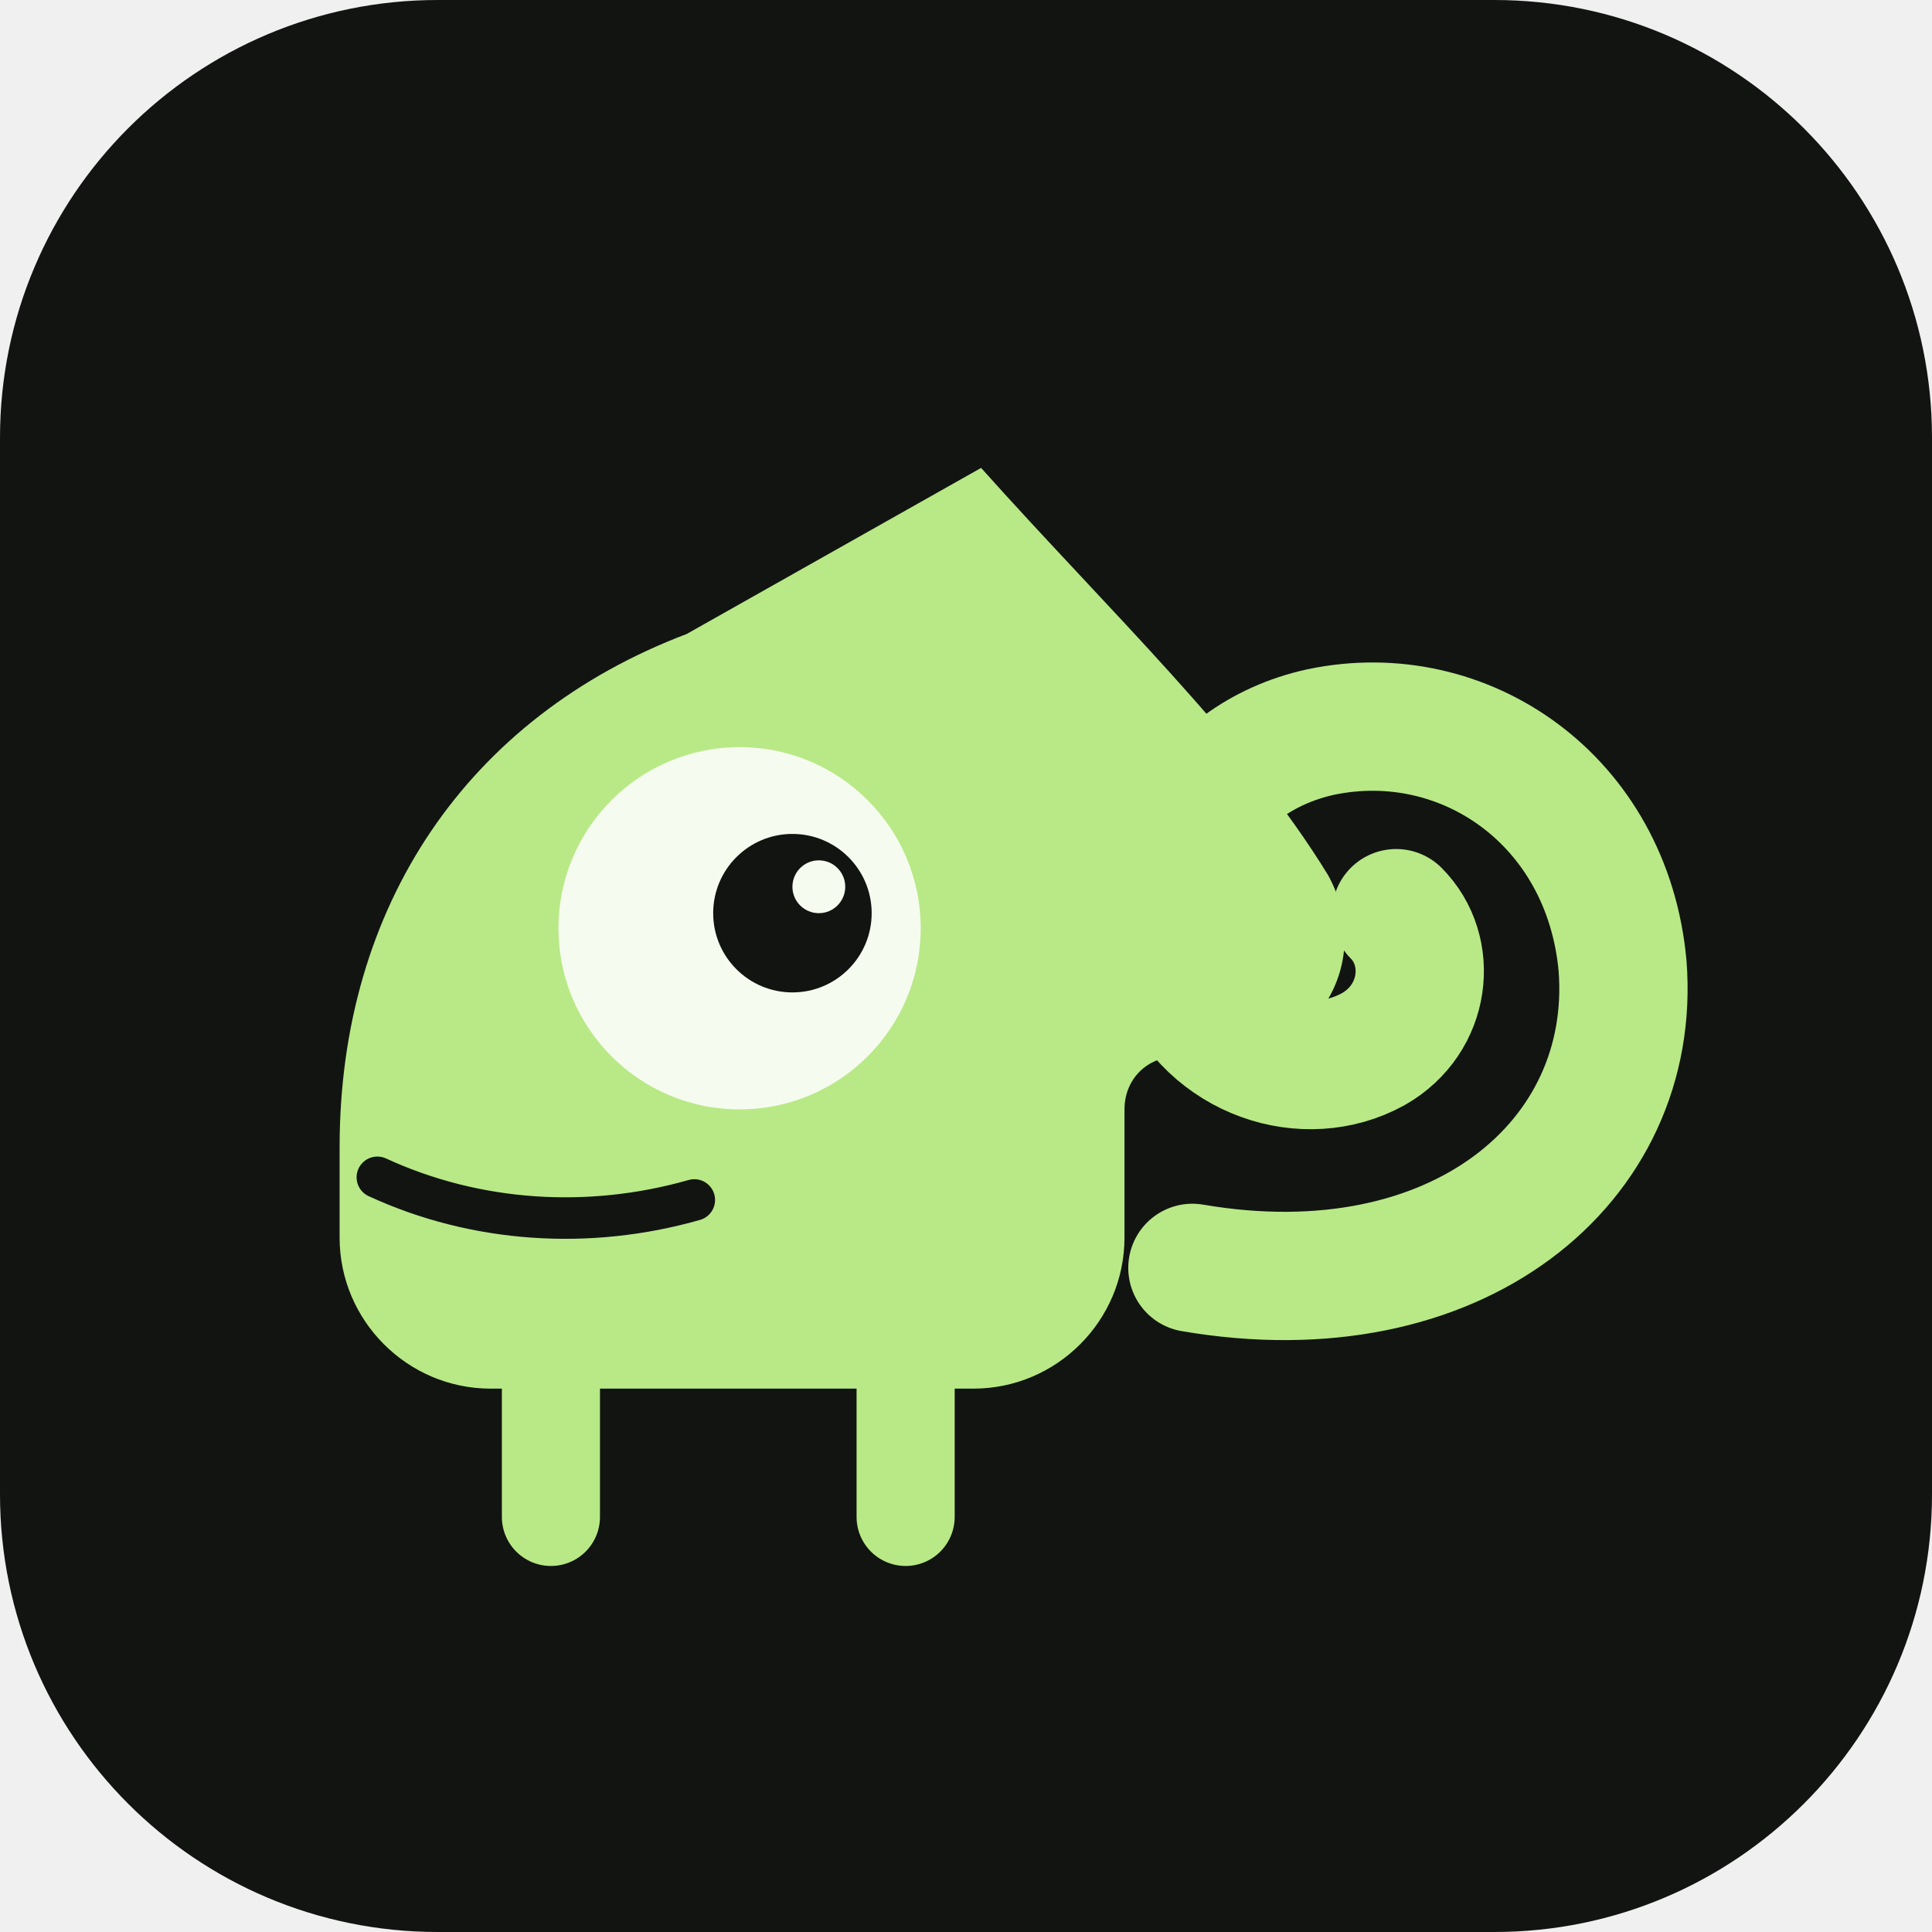
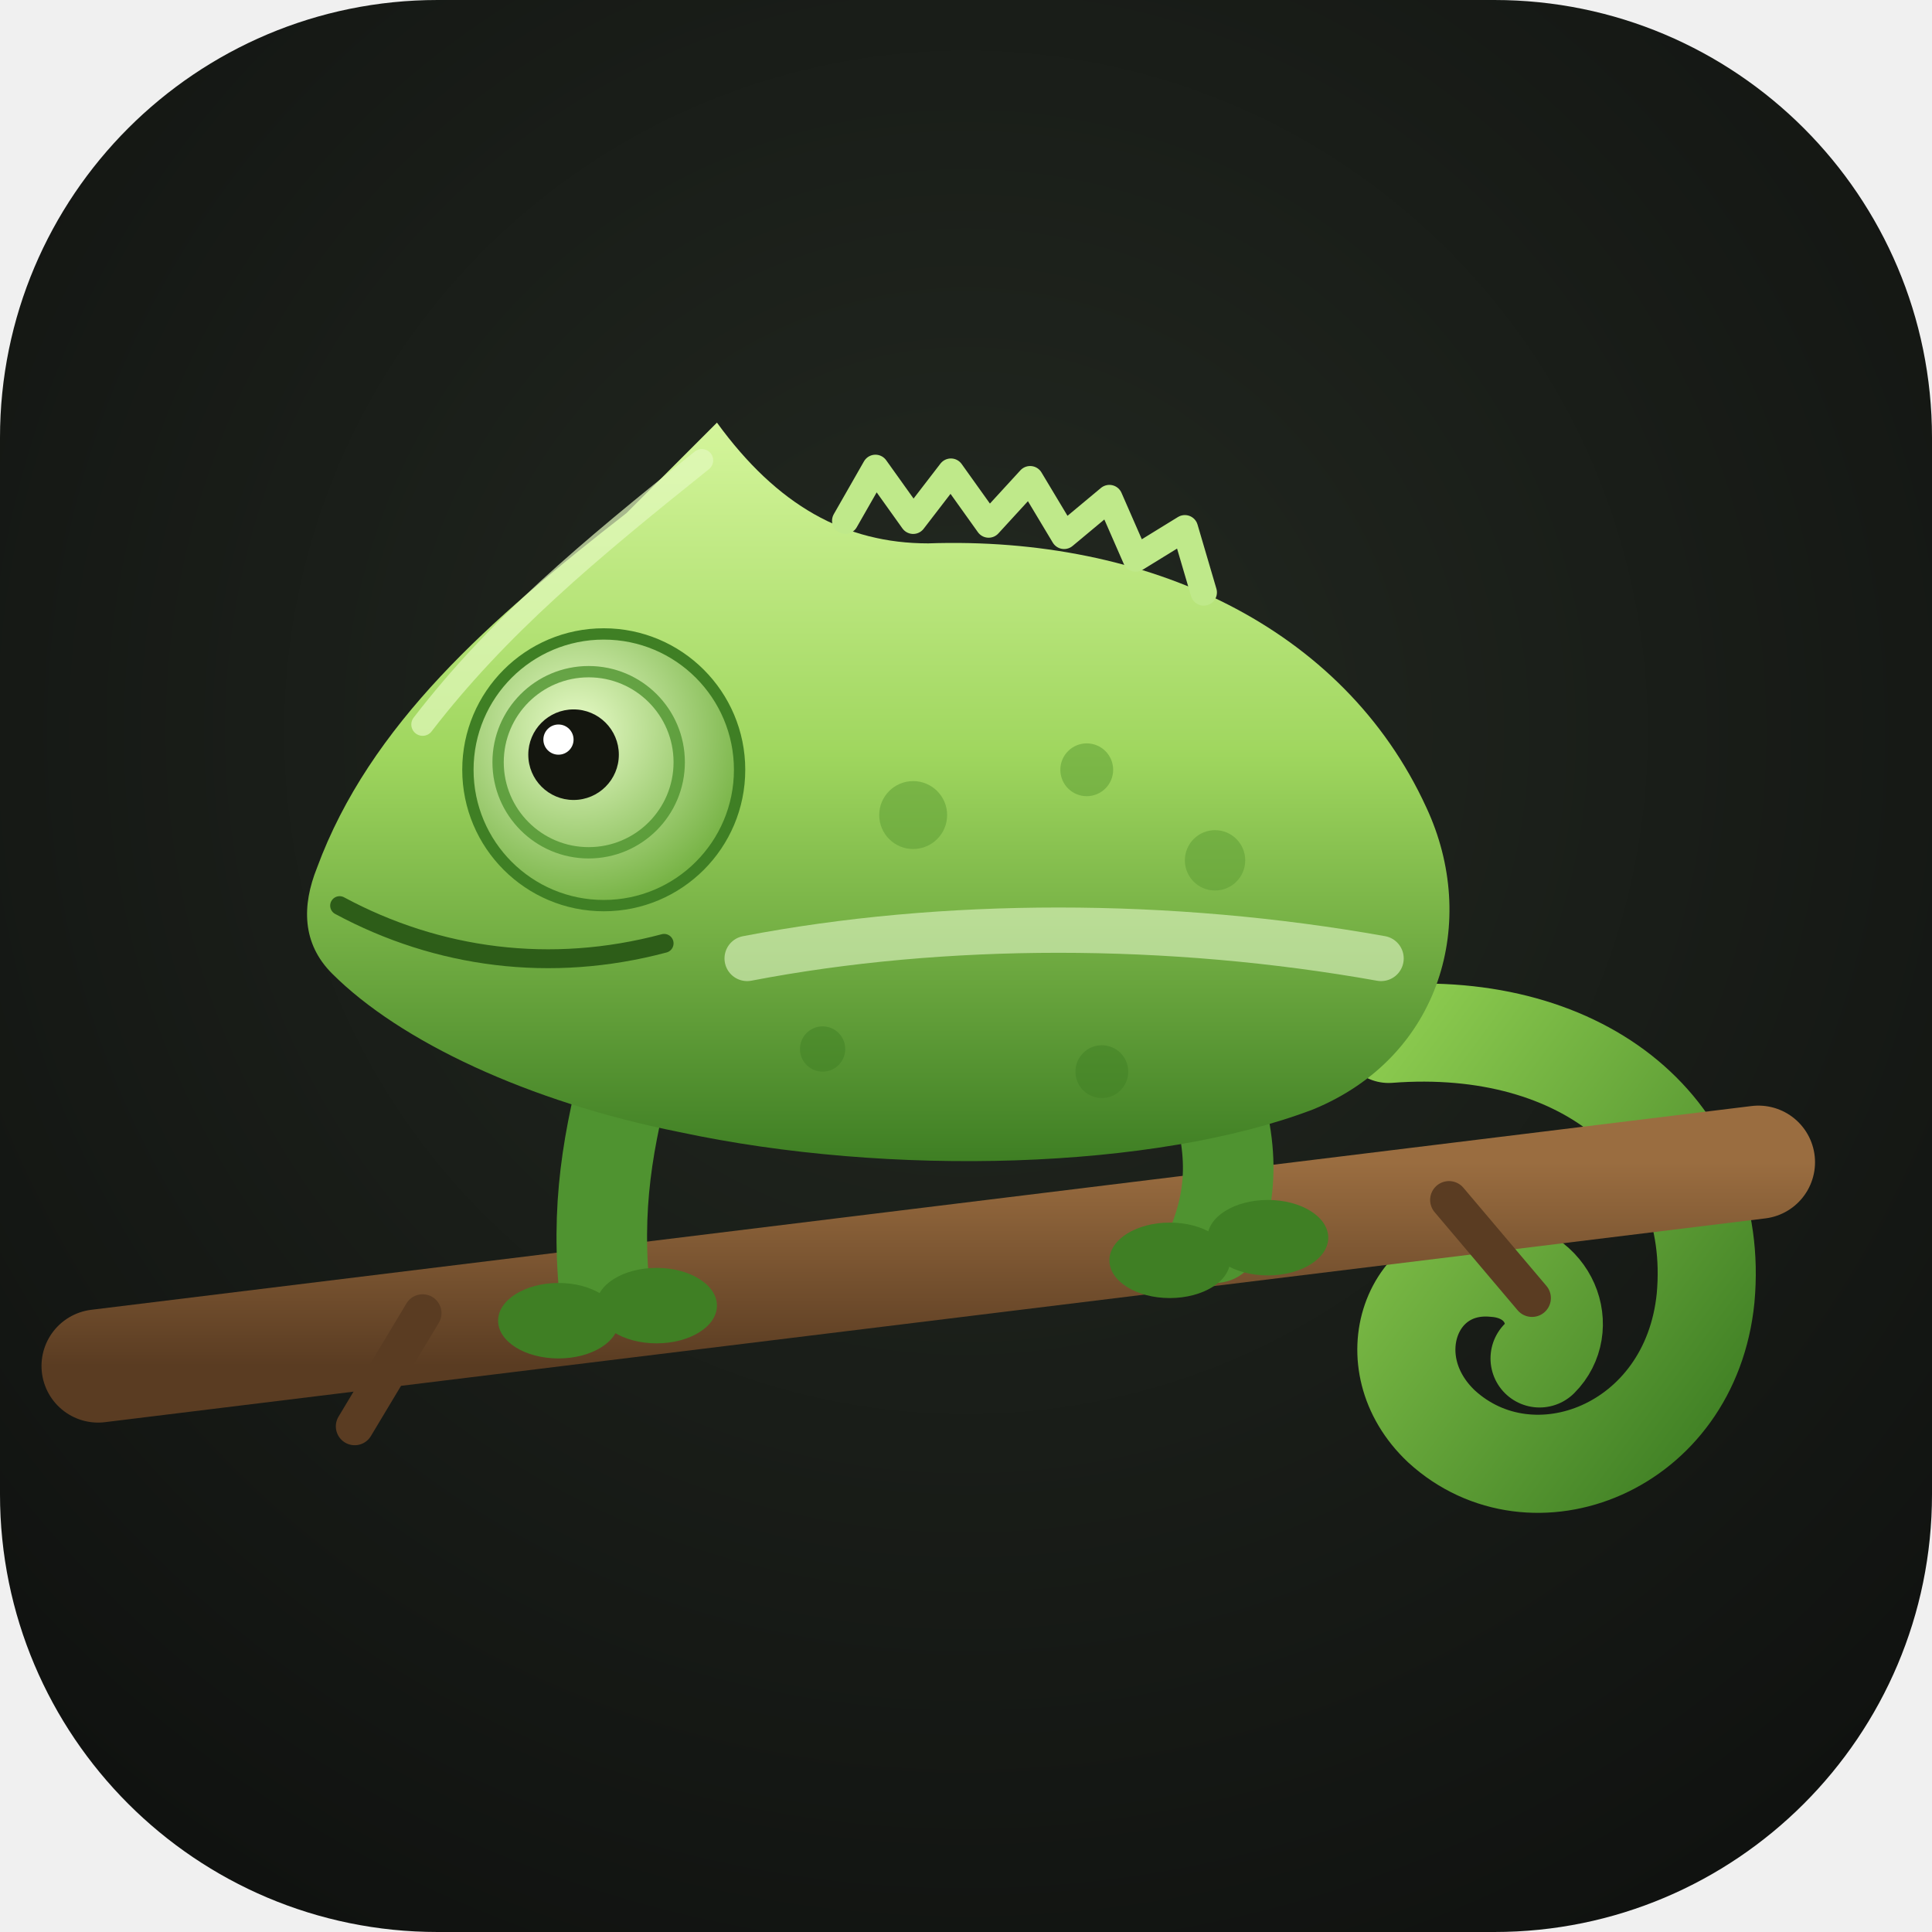
<svg xmlns="http://www.w3.org/2000/svg" viewBox="0 0 512 512">
-   <rect width="512" height="512" rx="116" fill="#121412" />
-   <path d="M316 336c70 12 118-28 114-80-4-44-42-70-80-62-32 7-48 38-38 64 9 22 34 30 52 20 14-8 16-26 6-36" fill="none" stroke="#b8e986" stroke-width="34" stroke-linecap="round" />
-   <path d="M90 304c0-64 34-114 92-136l78-44c34 38 70 72 92 108 12 22-2 48-28 48h-12c-8 0-14 6-14 14v34c0 22-18 40-40 40H130c-22 0-40-18-40-40z" fill="#b8e986" />
-   <circle cx="196" cy="246" r="48" fill="#f6fbef" />
-   <circle cx="210" cy="242" r="21" fill="#121412" />
-   <circle cx="217" cy="235" r="7" fill="#f6fbef" />
-   <path d="M100 312c26 12 56 14 84 6" fill="none" stroke="#121412" stroke-width="11" stroke-linecap="round" />
-   <path d="M146 368v34M240 368v34" stroke="#b8e986" stroke-width="26" stroke-linecap="round" />
+   <defs>
+     <radialGradient id="ground" cx="50%" cy="38%" r="70%">
+       <stop offset="0" stop-color="#232921" />
+       <stop offset="1" stop-color="#101210" />
+     </radialGradient>
+     <linearGradient id="skin" x1="0" y1="0" x2="0" y2="1">
+       <stop offset="0" stop-color="#d4f59b" />
+       <stop offset="0.45" stop-color="#9fd65e" />
+       <stop offset="1" stop-color="#3f7f24" />
+     </linearGradient>
+     <linearGradient id="tail" x1="0" y1="0" x2="1" y2="1">
+       <stop offset="0" stop-color="#8ccb4f" />
+       <stop offset="1" stop-color="#3f7f24" />
+     </linearGradient>
+     <linearGradient id="bark" x1="0" y1="0" x2="0" y2="1">
+       <stop offset="0" stop-color="#9a6d40" />
+       <stop offset="1" stop-color="#5a3c22" />
+     </linearGradient>
+     <radialGradient id="eye" cx="40%" cy="35%" r="70%">
+       <stop offset="0" stop-color="#e8fbc8" />
+       <stop offset="1" stop-color="#6fae3c" />
+     </radialGradient>
+   </defs>
+   <rect width="512" height="512" rx="116" fill="url(#ground)" />
+   <g transform="translate(-8 -22)">
+     <path d="M376 296c52-4 88 26 84 70-4 40-46 56-70 34-18-17-8-44 14-42 15 1 20 16 12 24" fill="none" stroke="url(#tail)" stroke-width="26" stroke-linecap="round" />
+     <path d="M34 384 474 330" stroke="url(#bark)" stroke-width="30" stroke-linecap="round" />
+     <path d="M120 370l-18 30M392 340l22 26" stroke="#5a3c22" stroke-width="10" stroke-linecap="round" />
+     <path d="M326 300c8 20 10 34 4 50" fill="none" stroke="#4f9330" stroke-width="24" stroke-linecap="round" />
+     <path d="M176 298c-6 22-10 40-8 64" fill="none" stroke="#4f9330" stroke-width="24" stroke-linecap="round" />
+     <ellipse cx="318" cy="356" rx="16" ry="10" fill="#3f7f24" />
+     <ellipse cx="344" cy="350" rx="16" ry="10" fill="#3f7f24" />
+     <ellipse cx="156" cy="372" rx="16" ry="10" fill="#3f7f24" />
+     <ellipse cx="182" cy="368" rx="16" ry="10" fill="#3f7f24" />
+     <path d="M92 252c14-38 46-66 82-94l24-24c16 22 34 32 56 32 58-2 110 22 132 70 14 30 4 66-30 80-42 16-112 18-168 6-40-8-74-24-92-42-8-8-8-18-4-28z" fill="url(#skin)" />
+     <path d="M232 160l8-14 10 14 10-13 10 14 11-12 9 15 12-10 7 16 13-8 5 17" fill="none" stroke="#bfe98a" stroke-width="7" stroke-linejoin="round" stroke-linecap="round" />
+     <path d="M206 276c52-10 112-10 168 0" fill="none" stroke="#efffd6" stroke-width="12" stroke-linecap="round" opacity="0.55" />
+     <circle cx="250" cy="238" r="9" fill="#5f9f35" opacity="0.55" />
+     <circle cx="296" cy="226" r="7" fill="#5f9f35" opacity="0.55" />
+     <circle cx="330" cy="250" r="8" fill="#5f9f35" opacity="0.55" />
+     <circle cx="226" cy="300" r="6" fill="#3f7f24" opacity="0.5" />
+     <circle cx="300" cy="306" r="7" fill="#3f7f24" opacity="0.5" />
+     <path d="M120 214c20-26 44-46 74-70" fill="none" stroke="#e3f9bd" stroke-width="6" stroke-linecap="round" opacity="0.7" />
+     <circle cx="168" cy="226" r="36" fill="url(#eye)" />
+     <circle cx="168" cy="226" r="36" fill="none" stroke="#3f7f24" stroke-width="3" />
+     <circle cx="164" cy="224" r="24" fill="none" stroke="#4f9330" stroke-width="3" opacity="0.8" />
+     <circle cx="160" cy="222" r="12" fill="#14160f" />
+     <circle cx="156" cy="218" r="4" fill="#ffffff" />
+     <path d="M98 262c26 14 56 18 86 10" fill="none" stroke="#2d5d18" stroke-width="5" stroke-linecap="round" />
+   </g>
</svg>
